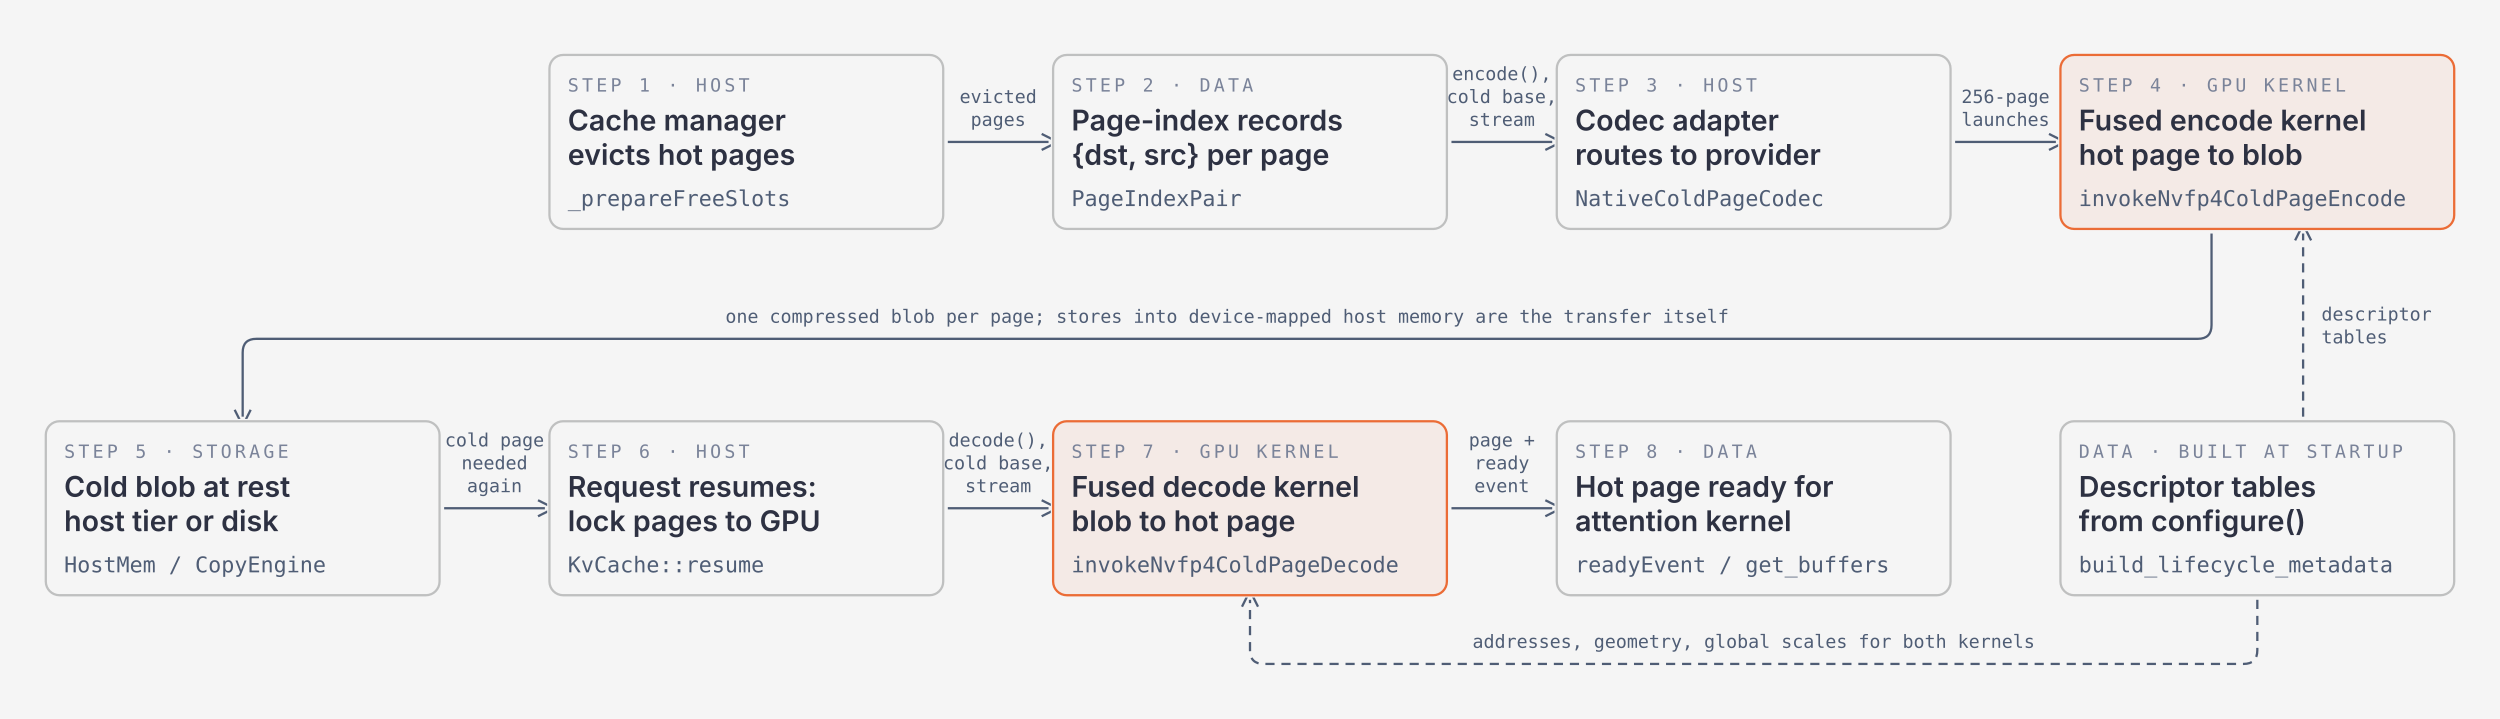
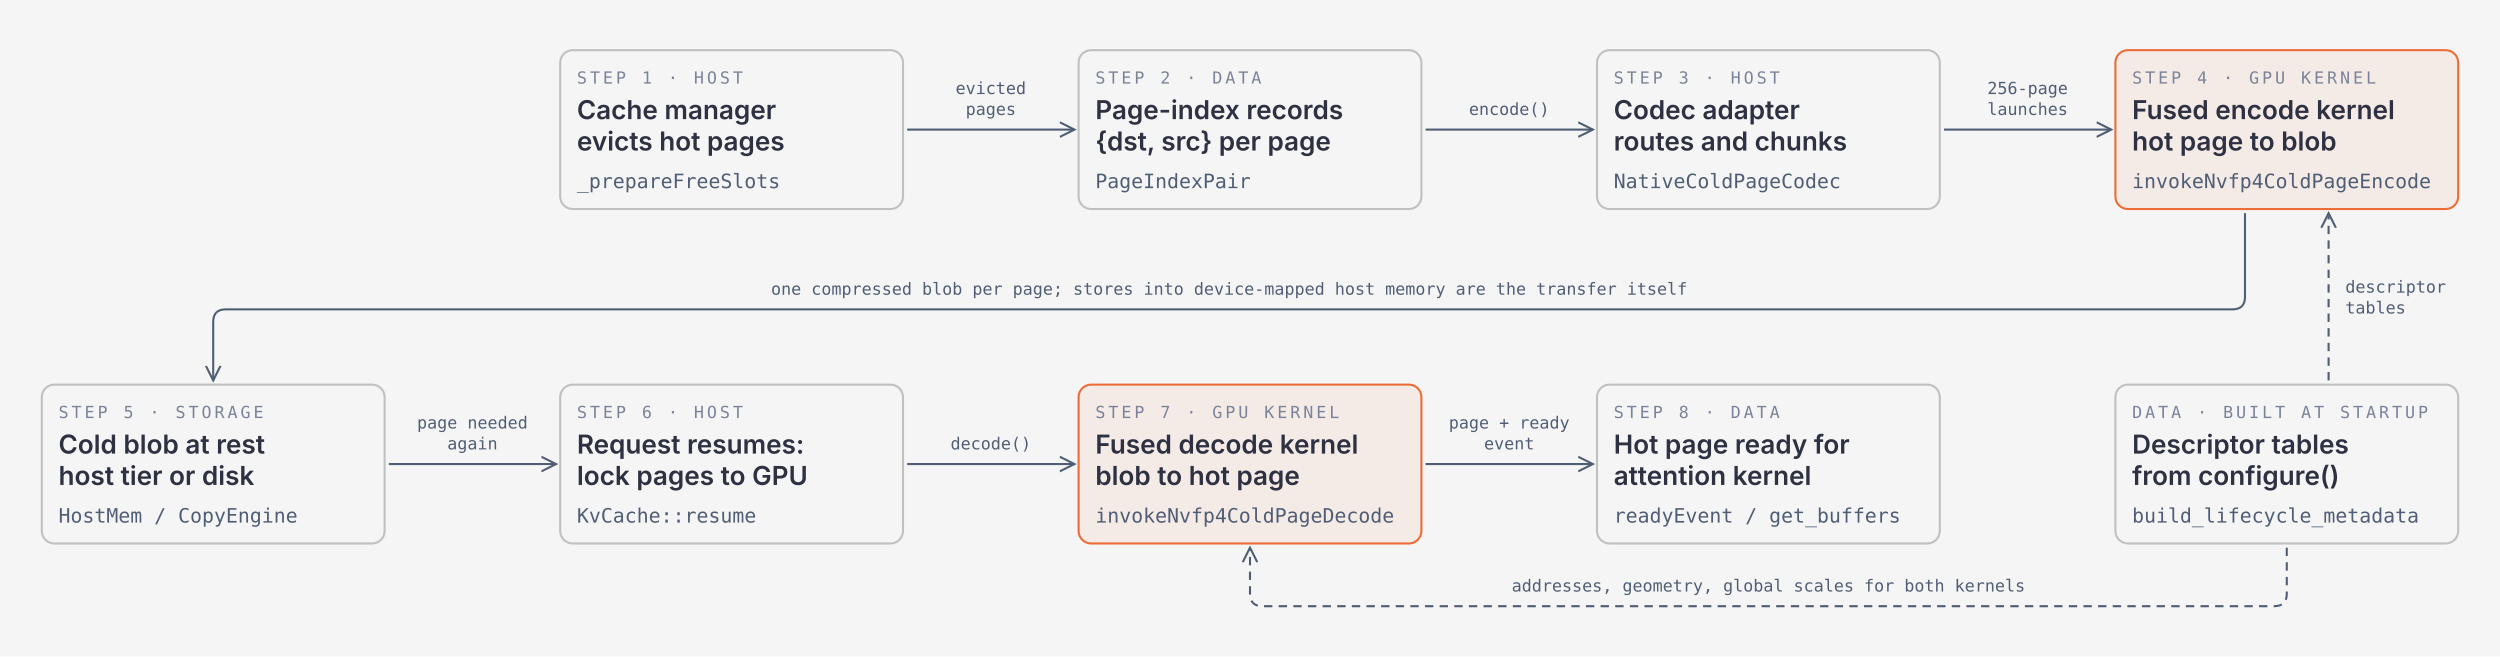
- <svg xmlns="http://www.w3.org/2000/svg" viewBox="0 0 1092 314" width="1092" height="314">
+ <svg xmlns="http://www.w3.org/2000/svg" viewBox="0 0 1196 314" width="1196" height="314">
  <defs>
    <marker id="ah" markerWidth="8" markerHeight="8" refX="7" refY="4" orient="auto" markerUnits="userSpaceOnUse">
-       <path d="M4,0.5 L11,4 L4,7.5" fill="none" stroke="#4f5d75" stroke-width="1" />
+       <path d="M0,0.5 L7,4 L0,7.5" fill="none" stroke="#4f5d75" stroke-width="1" />
    </marker>
  </defs>
-   <rect x="0" y="0" width="1092" height="314" fill="#f5f5f5" />
-   <path d="M414,62 L458,62" fill="none" stroke="#4f5d75" stroke-width="1" marker-end="url(#ah)" />
-   <text x="436" y="45" font-family="'Geist Mono','SFMono-Regular',Menlo,Consolas,monospace" font-size="8" font-weight="400" fill="#4f5d75" text-anchor="middle">evicted</text>
-   <text x="436" y="55" font-family="'Geist Mono','SFMono-Regular',Menlo,Consolas,monospace" font-size="8" font-weight="400" fill="#4f5d75" text-anchor="middle">pages</text>
-   <path d="M634,62 L678,62" fill="none" stroke="#4f5d75" stroke-width="1" marker-end="url(#ah)" />
-   <text x="656" y="35" font-family="'Geist Mono','SFMono-Regular',Menlo,Consolas,monospace" font-size="8" font-weight="400" fill="#4f5d75" text-anchor="middle">encode(),</text>
-   <text x="656" y="45" font-family="'Geist Mono','SFMono-Regular',Menlo,Consolas,monospace" font-size="8" font-weight="400" fill="#4f5d75" text-anchor="middle">cold base,</text>
-   <text x="656" y="55" font-family="'Geist Mono','SFMono-Regular',Menlo,Consolas,monospace" font-size="8" font-weight="400" fill="#4f5d75" text-anchor="middle">stream</text>
-   <path d="M854,62 L898,62" fill="none" stroke="#4f5d75" stroke-width="1" marker-end="url(#ah)" />
-   <text x="876" y="45" font-family="'Geist Mono','SFMono-Regular',Menlo,Consolas,monospace" font-size="8" font-weight="400" fill="#4f5d75" text-anchor="middle">256-page</text>
-   <text x="876" y="55" font-family="'Geist Mono','SFMono-Regular',Menlo,Consolas,monospace" font-size="8" font-weight="400" fill="#4f5d75" text-anchor="middle">launches</text>
-   <path d="M966,102 L966,142 Q966,148 960,148 L112,148 Q106,148 106,154 L106,182" fill="none" stroke="#4f5d75" stroke-width="1" marker-end="url(#ah)" />
-   <text x="536" y="141" font-family="'Geist Mono','SFMono-Regular',Menlo,Consolas,monospace" font-size="8" font-weight="400" fill="#4f5d75" text-anchor="middle">one compressed blob per page; stores into device-mapped host memory are the transfer itself</text>
-   <path d="M194,222 L238,222" fill="none" stroke="#4f5d75" stroke-width="1" marker-end="url(#ah)" />
-   <text x="216" y="195" font-family="'Geist Mono','SFMono-Regular',Menlo,Consolas,monospace" font-size="8" font-weight="400" fill="#4f5d75" text-anchor="middle">cold page</text>
-   <text x="216" y="205" font-family="'Geist Mono','SFMono-Regular',Menlo,Consolas,monospace" font-size="8" font-weight="400" fill="#4f5d75" text-anchor="middle">needed</text>
-   <text x="216" y="215" font-family="'Geist Mono','SFMono-Regular',Menlo,Consolas,monospace" font-size="8" font-weight="400" fill="#4f5d75" text-anchor="middle">again</text>
-   <path d="M414,222 L458,222" fill="none" stroke="#4f5d75" stroke-width="1" marker-end="url(#ah)" />
-   <text x="436" y="195" font-family="'Geist Mono','SFMono-Regular',Menlo,Consolas,monospace" font-size="8" font-weight="400" fill="#4f5d75" text-anchor="middle">decode(),</text>
-   <text x="436" y="205" font-family="'Geist Mono','SFMono-Regular',Menlo,Consolas,monospace" font-size="8" font-weight="400" fill="#4f5d75" text-anchor="middle">cold base,</text>
-   <text x="436" y="215" font-family="'Geist Mono','SFMono-Regular',Menlo,Consolas,monospace" font-size="8" font-weight="400" fill="#4f5d75" text-anchor="middle">stream</text>
-   <path d="M634,222 L678,222" fill="none" stroke="#4f5d75" stroke-width="1" marker-end="url(#ah)" />
-   <text x="656" y="195" font-family="'Geist Mono','SFMono-Regular',Menlo,Consolas,monospace" font-size="8" font-weight="400" fill="#4f5d75" text-anchor="middle">page +</text>
-   <text x="656" y="205" font-family="'Geist Mono','SFMono-Regular',Menlo,Consolas,monospace" font-size="8" font-weight="400" fill="#4f5d75" text-anchor="middle">ready</text>
-   <text x="656" y="215" font-family="'Geist Mono','SFMono-Regular',Menlo,Consolas,monospace" font-size="8" font-weight="400" fill="#4f5d75" text-anchor="middle">event</text>
-   <path d="M1006,182 L1006,102" fill="none" stroke="#4f5d75" stroke-width="1" stroke-dasharray="4,3" marker-end="url(#ah)" />
-   <text x="1014" y="140" font-family="'Geist Mono','SFMono-Regular',Menlo,Consolas,monospace" font-size="8" font-weight="400" fill="#4f5d75" text-anchor="start">descriptor</text>
-   <text x="1014" y="150" font-family="'Geist Mono','SFMono-Regular',Menlo,Consolas,monospace" font-size="8" font-weight="400" fill="#4f5d75" text-anchor="start">tables</text>
-   <path d="M986,262 L986,284 Q986,290 980,290 L552,290 Q546,290 546,284 L546,262" fill="none" stroke="#4f5d75" stroke-width="1" stroke-dasharray="4,3" marker-end="url(#ah)" />
-   <text x="766" y="283" font-family="'Geist Mono','SFMono-Regular',Menlo,Consolas,monospace" font-size="8" font-weight="400" fill="#4f5d75" text-anchor="middle">addresses, geometry, global scales for both kernels</text>
-   <rect x="240" y="24" width="172" height="76" rx="6" fill="#f5f5f5" stroke="#bfc0c0" stroke-width="1" />
-   <text x="248" y="40" font-family="'Geist Mono','SFMono-Regular',Menlo,Consolas,monospace" font-size="8" font-weight="500" fill="#7a8399" text-anchor="start" letter-spacing="1.4">STEP 1 · HOST</text>
-   <text x="248" y="57" font-family="'Geist','Inter',system-ui,-apple-system,'Segoe UI',sans-serif" font-size="12.5" font-weight="600" fill="#2d3142" text-anchor="start">Cache manager</text>
-   <text x="248" y="72" font-family="'Geist','Inter',system-ui,-apple-system,'Segoe UI',sans-serif" font-size="12.5" font-weight="600" fill="#2d3142" text-anchor="start">evicts hot pages</text>
-   <text x="248" y="90" font-family="'Geist Mono','SFMono-Regular',Menlo,Consolas,monospace" font-size="9.5" font-weight="400" fill="#4f5d75" text-anchor="start">_prepareFreeSlots</text>
-   <rect x="460" y="24" width="172" height="76" rx="6" fill="#f5f5f5" stroke="#bfc0c0" stroke-width="1" />
-   <text x="468" y="40" font-family="'Geist Mono','SFMono-Regular',Menlo,Consolas,monospace" font-size="8" font-weight="500" fill="#7a8399" text-anchor="start" letter-spacing="1.4">STEP 2 · DATA</text>
-   <text x="468" y="57" font-family="'Geist','Inter',system-ui,-apple-system,'Segoe UI',sans-serif" font-size="12.5" font-weight="600" fill="#2d3142" text-anchor="start">Page-index records</text>
-   <text x="468" y="72" font-family="'Geist','Inter',system-ui,-apple-system,'Segoe UI',sans-serif" font-size="12.5" font-weight="600" fill="#2d3142" text-anchor="start">{dst, src} per page</text>
-   <text x="468" y="90" font-family="'Geist Mono','SFMono-Regular',Menlo,Consolas,monospace" font-size="9.5" font-weight="400" fill="#4f5d75" text-anchor="start">PageIndexPair</text>
-   <rect x="680" y="24" width="172" height="76" rx="6" fill="#f5f5f5" stroke="#bfc0c0" stroke-width="1" />
-   <text x="688" y="40" font-family="'Geist Mono','SFMono-Regular',Menlo,Consolas,monospace" font-size="8" font-weight="500" fill="#7a8399" text-anchor="start" letter-spacing="1.4">STEP 3 · HOST</text>
-   <text x="688" y="57" font-family="'Geist','Inter',system-ui,-apple-system,'Segoe UI',sans-serif" font-size="12.5" font-weight="600" fill="#2d3142" text-anchor="start">Codec adapter</text>
-   <text x="688" y="72" font-family="'Geist','Inter',system-ui,-apple-system,'Segoe UI',sans-serif" font-size="12.5" font-weight="600" fill="#2d3142" text-anchor="start">routes to provider</text>
-   <text x="688" y="90" font-family="'Geist Mono','SFMono-Regular',Menlo,Consolas,monospace" font-size="9.5" font-weight="400" fill="#4f5d75" text-anchor="start">NativeColdPageCodec</text>
-   <rect x="900" y="24" width="172" height="76" rx="6" fill="rgba(235,108,54,0.08)" stroke="#eb6c36" stroke-width="1" />
-   <text x="908" y="40" font-family="'Geist Mono','SFMono-Regular',Menlo,Consolas,monospace" font-size="8" font-weight="500" fill="#7a8399" text-anchor="start" letter-spacing="1.4">STEP 4 · GPU KERNEL</text>
-   <text x="908" y="57" font-family="'Geist','Inter',system-ui,-apple-system,'Segoe UI',sans-serif" font-size="12.5" font-weight="600" fill="#2d3142" text-anchor="start">Fused encode kernel</text>
-   <text x="908" y="72" font-family="'Geist','Inter',system-ui,-apple-system,'Segoe UI',sans-serif" font-size="12.5" font-weight="600" fill="#2d3142" text-anchor="start">hot page to blob</text>
-   <text x="908" y="90" font-family="'Geist Mono','SFMono-Regular',Menlo,Consolas,monospace" font-size="9.5" font-weight="400" fill="#4f5d75" text-anchor="start">invokeNvfp4ColdPageEncode</text>
-   <rect x="20" y="184" width="172" height="76" rx="6" fill="#f5f5f5" stroke="#bfc0c0" stroke-width="1" />
+   <rect x="0" y="0" width="1196" height="314" fill="#f5f5f5" />
+   <path d="M434,62 L514,62" fill="none" stroke="#4f5d75" stroke-width="1" marker-end="url(#ah)" />
+   <text x="474" y="45" font-family="'Geist Mono','SFMono-Regular',Menlo,Consolas,monospace" font-size="8" font-weight="400" fill="#4f5d75" text-anchor="middle">evicted</text>
+   <text x="474" y="55" font-family="'Geist Mono','SFMono-Regular',Menlo,Consolas,monospace" font-size="8" font-weight="400" fill="#4f5d75" text-anchor="middle">pages</text>
+   <path d="M682,62 L762,62" fill="none" stroke="#4f5d75" stroke-width="1" marker-end="url(#ah)" />
+   <text x="722" y="55" font-family="'Geist Mono','SFMono-Regular',Menlo,Consolas,monospace" font-size="8" font-weight="400" fill="#4f5d75" text-anchor="middle">encode()</text>
+   <path d="M930,62 L1010,62" fill="none" stroke="#4f5d75" stroke-width="1" marker-end="url(#ah)" />
+   <text x="970" y="45" font-family="'Geist Mono','SFMono-Regular',Menlo,Consolas,monospace" font-size="8" font-weight="400" fill="#4f5d75" text-anchor="middle">256-page</text>
+   <text x="970" y="55" font-family="'Geist Mono','SFMono-Regular',Menlo,Consolas,monospace" font-size="8" font-weight="400" fill="#4f5d75" text-anchor="middle">launches</text>
+   <path d="M1074,102 L1074,142 Q1074,148 1068,148 L108,148 Q102,148 102,154 L102,182" fill="none" stroke="#4f5d75" stroke-width="1" marker-end="url(#ah)" />
+   <text x="588" y="141" font-family="'Geist Mono','SFMono-Regular',Menlo,Consolas,monospace" font-size="8" font-weight="400" fill="#4f5d75" text-anchor="middle">one compressed blob per page; stores into device-mapped host memory are the transfer itself</text>
+   <path d="M186,222 L266,222" fill="none" stroke="#4f5d75" stroke-width="1" marker-end="url(#ah)" />
+   <text x="226" y="205" font-family="'Geist Mono','SFMono-Regular',Menlo,Consolas,monospace" font-size="8" font-weight="400" fill="#4f5d75" text-anchor="middle">page needed</text>
+   <text x="226" y="215" font-family="'Geist Mono','SFMono-Regular',Menlo,Consolas,monospace" font-size="8" font-weight="400" fill="#4f5d75" text-anchor="middle">again</text>
+   <path d="M434,222 L514,222" fill="none" stroke="#4f5d75" stroke-width="1" marker-end="url(#ah)" />
+   <text x="474" y="215" font-family="'Geist Mono','SFMono-Regular',Menlo,Consolas,monospace" font-size="8" font-weight="400" fill="#4f5d75" text-anchor="middle">decode()</text>
+   <path d="M682,222 L762,222" fill="none" stroke="#4f5d75" stroke-width="1" marker-end="url(#ah)" />
+   <text x="722" y="205" font-family="'Geist Mono','SFMono-Regular',Menlo,Consolas,monospace" font-size="8" font-weight="400" fill="#4f5d75" text-anchor="middle">page + ready</text>
+   <text x="722" y="215" font-family="'Geist Mono','SFMono-Regular',Menlo,Consolas,monospace" font-size="8" font-weight="400" fill="#4f5d75" text-anchor="middle">event</text>
+   <path d="M1114,182 L1114,102" fill="none" stroke="#4f5d75" stroke-width="1" stroke-dasharray="4,3" marker-end="url(#ah)" />
+   <text x="1122" y="140" font-family="'Geist Mono','SFMono-Regular',Menlo,Consolas,monospace" font-size="8" font-weight="400" fill="#4f5d75" text-anchor="start">descriptor</text>
+   <text x="1122" y="150" font-family="'Geist Mono','SFMono-Regular',Menlo,Consolas,monospace" font-size="8" font-weight="400" fill="#4f5d75" text-anchor="start">tables</text>
+   <path d="M1094,262 L1094,284 Q1094,290 1088,290 L604,290 Q598,290 598,284 L598,262" fill="none" stroke="#4f5d75" stroke-width="1" stroke-dasharray="4,3" marker-end="url(#ah)" />
+   <text x="846" y="283" font-family="'Geist Mono','SFMono-Regular',Menlo,Consolas,monospace" font-size="8" font-weight="400" fill="#4f5d75" text-anchor="middle">addresses, geometry, global scales for both kernels</text>
+   <rect x="268" y="24" width="164" height="76" rx="6" fill="#f5f5f5" stroke="#bfc0c0" stroke-width="1" />
+   <text x="276" y="40" font-family="'Geist Mono','SFMono-Regular',Menlo,Consolas,monospace" font-size="8" font-weight="500" fill="#7a8399" text-anchor="start" letter-spacing="1.4">STEP 1 · HOST</text>
+   <text x="276" y="57" font-family="'Geist','Inter',system-ui,-apple-system,'Segoe UI',sans-serif" font-size="12.5" font-weight="600" fill="#2d3142" text-anchor="start">Cache manager</text>
+   <text x="276" y="72" font-family="'Geist','Inter',system-ui,-apple-system,'Segoe UI',sans-serif" font-size="12.5" font-weight="600" fill="#2d3142" text-anchor="start">evicts hot pages</text>
+   <text x="276" y="90" font-family="'Geist Mono','SFMono-Regular',Menlo,Consolas,monospace" font-size="9.5" font-weight="400" fill="#4f5d75" text-anchor="start">_prepareFreeSlots</text>
+   <rect x="516" y="24" width="164" height="76" rx="6" fill="#f5f5f5" stroke="#bfc0c0" stroke-width="1" />
+   <text x="524" y="40" font-family="'Geist Mono','SFMono-Regular',Menlo,Consolas,monospace" font-size="8" font-weight="500" fill="#7a8399" text-anchor="start" letter-spacing="1.4">STEP 2 · DATA</text>
+   <text x="524" y="57" font-family="'Geist','Inter',system-ui,-apple-system,'Segoe UI',sans-serif" font-size="12.5" font-weight="600" fill="#2d3142" text-anchor="start">Page-index records</text>
+   <text x="524" y="72" font-family="'Geist','Inter',system-ui,-apple-system,'Segoe UI',sans-serif" font-size="12.5" font-weight="600" fill="#2d3142" text-anchor="start">{dst, src} per page</text>
+   <text x="524" y="90" font-family="'Geist Mono','SFMono-Regular',Menlo,Consolas,monospace" font-size="9.5" font-weight="400" fill="#4f5d75" text-anchor="start">PageIndexPair</text>
+   <rect x="764" y="24" width="164" height="76" rx="6" fill="#f5f5f5" stroke="#bfc0c0" stroke-width="1" />
+   <text x="772" y="40" font-family="'Geist Mono','SFMono-Regular',Menlo,Consolas,monospace" font-size="8" font-weight="500" fill="#7a8399" text-anchor="start" letter-spacing="1.4">STEP 3 · HOST</text>
+   <text x="772" y="57" font-family="'Geist','Inter',system-ui,-apple-system,'Segoe UI',sans-serif" font-size="12.5" font-weight="600" fill="#2d3142" text-anchor="start">Codec adapter</text>
+   <text x="772" y="72" font-family="'Geist','Inter',system-ui,-apple-system,'Segoe UI',sans-serif" font-size="12.5" font-weight="600" fill="#2d3142" text-anchor="start">routes and chunks</text>
+   <text x="772" y="90" font-family="'Geist Mono','SFMono-Regular',Menlo,Consolas,monospace" font-size="9.5" font-weight="400" fill="#4f5d75" text-anchor="start">NativeColdPageCodec</text>
+   <rect x="1012" y="24" width="164" height="76" rx="6" fill="rgba(235,108,54,0.08)" stroke="#eb6c36" stroke-width="1" />
+   <text x="1020" y="40" font-family="'Geist Mono','SFMono-Regular',Menlo,Consolas,monospace" font-size="8" font-weight="500" fill="#7a8399" text-anchor="start" letter-spacing="1.4">STEP 4 · GPU KERNEL</text>
+   <text x="1020" y="57" font-family="'Geist','Inter',system-ui,-apple-system,'Segoe UI',sans-serif" font-size="12.5" font-weight="600" fill="#2d3142" text-anchor="start">Fused encode kernel</text>
+   <text x="1020" y="72" font-family="'Geist','Inter',system-ui,-apple-system,'Segoe UI',sans-serif" font-size="12.5" font-weight="600" fill="#2d3142" text-anchor="start">hot page to blob</text>
+   <text x="1020" y="90" font-family="'Geist Mono','SFMono-Regular',Menlo,Consolas,monospace" font-size="9.5" font-weight="400" fill="#4f5d75" text-anchor="start">invokeNvfp4ColdPageEncode</text>
+   <rect x="20" y="184" width="164" height="76" rx="6" fill="#f5f5f5" stroke="#bfc0c0" stroke-width="1" />
  <text x="28" y="200" font-family="'Geist Mono','SFMono-Regular',Menlo,Consolas,monospace" font-size="8" font-weight="500" fill="#7a8399" text-anchor="start" letter-spacing="1.4">STEP 5 · STORAGE</text>
  <text x="28" y="217" font-family="'Geist','Inter',system-ui,-apple-system,'Segoe UI',sans-serif" font-size="12.5" font-weight="600" fill="#2d3142" text-anchor="start">Cold blob at rest</text>
  <text x="28" y="232" font-family="'Geist','Inter',system-ui,-apple-system,'Segoe UI',sans-serif" font-size="12.5" font-weight="600" fill="#2d3142" text-anchor="start">host tier or disk</text>
  <text x="28" y="250" font-family="'Geist Mono','SFMono-Regular',Menlo,Consolas,monospace" font-size="9.5" font-weight="400" fill="#4f5d75" text-anchor="start">HostMem / CopyEngine</text>
-   <rect x="240" y="184" width="172" height="76" rx="6" fill="#f5f5f5" stroke="#bfc0c0" stroke-width="1" />
-   <text x="248" y="200" font-family="'Geist Mono','SFMono-Regular',Menlo,Consolas,monospace" font-size="8" font-weight="500" fill="#7a8399" text-anchor="start" letter-spacing="1.4">STEP 6 · HOST</text>
-   <text x="248" y="217" font-family="'Geist','Inter',system-ui,-apple-system,'Segoe UI',sans-serif" font-size="12.5" font-weight="600" fill="#2d3142" text-anchor="start">Request resumes:</text>
-   <text x="248" y="232" font-family="'Geist','Inter',system-ui,-apple-system,'Segoe UI',sans-serif" font-size="12.5" font-weight="600" fill="#2d3142" text-anchor="start">lock pages to GPU</text>
-   <text x="248" y="250" font-family="'Geist Mono','SFMono-Regular',Menlo,Consolas,monospace" font-size="9.5" font-weight="400" fill="#4f5d75" text-anchor="start">KvCache::resume</text>
-   <rect x="460" y="184" width="172" height="76" rx="6" fill="rgba(235,108,54,0.08)" stroke="#eb6c36" stroke-width="1" />
-   <text x="468" y="200" font-family="'Geist Mono','SFMono-Regular',Menlo,Consolas,monospace" font-size="8" font-weight="500" fill="#7a8399" text-anchor="start" letter-spacing="1.4">STEP 7 · GPU KERNEL</text>
-   <text x="468" y="217" font-family="'Geist','Inter',system-ui,-apple-system,'Segoe UI',sans-serif" font-size="12.5" font-weight="600" fill="#2d3142" text-anchor="start">Fused decode kernel</text>
-   <text x="468" y="232" font-family="'Geist','Inter',system-ui,-apple-system,'Segoe UI',sans-serif" font-size="12.5" font-weight="600" fill="#2d3142" text-anchor="start">blob to hot page</text>
-   <text x="468" y="250" font-family="'Geist Mono','SFMono-Regular',Menlo,Consolas,monospace" font-size="9.5" font-weight="400" fill="#4f5d75" text-anchor="start">invokeNvfp4ColdPageDecode</text>
-   <rect x="680" y="184" width="172" height="76" rx="6" fill="#f5f5f5" stroke="#bfc0c0" stroke-width="1" />
-   <text x="688" y="200" font-family="'Geist Mono','SFMono-Regular',Menlo,Consolas,monospace" font-size="8" font-weight="500" fill="#7a8399" text-anchor="start" letter-spacing="1.4">STEP 8 · DATA</text>
-   <text x="688" y="217" font-family="'Geist','Inter',system-ui,-apple-system,'Segoe UI',sans-serif" font-size="12.5" font-weight="600" fill="#2d3142" text-anchor="start">Hot page ready for</text>
-   <text x="688" y="232" font-family="'Geist','Inter',system-ui,-apple-system,'Segoe UI',sans-serif" font-size="12.5" font-weight="600" fill="#2d3142" text-anchor="start">attention kernel</text>
-   <text x="688" y="250" font-family="'Geist Mono','SFMono-Regular',Menlo,Consolas,monospace" font-size="9.5" font-weight="400" fill="#4f5d75" text-anchor="start">readyEvent / get_buffers</text>
-   <rect x="900" y="184" width="172" height="76" rx="6" fill="#f5f5f5" stroke="#bfc0c0" stroke-width="1" />
-   <text x="908" y="200" font-family="'Geist Mono','SFMono-Regular',Menlo,Consolas,monospace" font-size="8" font-weight="500" fill="#7a8399" text-anchor="start" letter-spacing="1.4">DATA · BUILT AT STARTUP</text>
-   <text x="908" y="217" font-family="'Geist','Inter',system-ui,-apple-system,'Segoe UI',sans-serif" font-size="12.5" font-weight="600" fill="#2d3142" text-anchor="start">Descriptor tables</text>
-   <text x="908" y="232" font-family="'Geist','Inter',system-ui,-apple-system,'Segoe UI',sans-serif" font-size="12.5" font-weight="600" fill="#2d3142" text-anchor="start">from configure()</text>
-   <text x="908" y="250" font-family="'Geist Mono','SFMono-Regular',Menlo,Consolas,monospace" font-size="9.5" font-weight="400" fill="#4f5d75" text-anchor="start">build_lifecycle_metadata</text>
+   <rect x="268" y="184" width="164" height="76" rx="6" fill="#f5f5f5" stroke="#bfc0c0" stroke-width="1" />
+   <text x="276" y="200" font-family="'Geist Mono','SFMono-Regular',Menlo,Consolas,monospace" font-size="8" font-weight="500" fill="#7a8399" text-anchor="start" letter-spacing="1.4">STEP 6 · HOST</text>
+   <text x="276" y="217" font-family="'Geist','Inter',system-ui,-apple-system,'Segoe UI',sans-serif" font-size="12.5" font-weight="600" fill="#2d3142" text-anchor="start">Request resumes:</text>
+   <text x="276" y="232" font-family="'Geist','Inter',system-ui,-apple-system,'Segoe UI',sans-serif" font-size="12.5" font-weight="600" fill="#2d3142" text-anchor="start">lock pages to GPU</text>
+   <text x="276" y="250" font-family="'Geist Mono','SFMono-Regular',Menlo,Consolas,monospace" font-size="9.5" font-weight="400" fill="#4f5d75" text-anchor="start">KvCache::resume</text>
+   <rect x="516" y="184" width="164" height="76" rx="6" fill="rgba(235,108,54,0.08)" stroke="#eb6c36" stroke-width="1" />
+   <text x="524" y="200" font-family="'Geist Mono','SFMono-Regular',Menlo,Consolas,monospace" font-size="8" font-weight="500" fill="#7a8399" text-anchor="start" letter-spacing="1.4">STEP 7 · GPU KERNEL</text>
+   <text x="524" y="217" font-family="'Geist','Inter',system-ui,-apple-system,'Segoe UI',sans-serif" font-size="12.5" font-weight="600" fill="#2d3142" text-anchor="start">Fused decode kernel</text>
+   <text x="524" y="232" font-family="'Geist','Inter',system-ui,-apple-system,'Segoe UI',sans-serif" font-size="12.5" font-weight="600" fill="#2d3142" text-anchor="start">blob to hot page</text>
+   <text x="524" y="250" font-family="'Geist Mono','SFMono-Regular',Menlo,Consolas,monospace" font-size="9.5" font-weight="400" fill="#4f5d75" text-anchor="start">invokeNvfp4ColdPageDecode</text>
+   <rect x="764" y="184" width="164" height="76" rx="6" fill="#f5f5f5" stroke="#bfc0c0" stroke-width="1" />
+   <text x="772" y="200" font-family="'Geist Mono','SFMono-Regular',Menlo,Consolas,monospace" font-size="8" font-weight="500" fill="#7a8399" text-anchor="start" letter-spacing="1.4">STEP 8 · DATA</text>
+   <text x="772" y="217" font-family="'Geist','Inter',system-ui,-apple-system,'Segoe UI',sans-serif" font-size="12.5" font-weight="600" fill="#2d3142" text-anchor="start">Hot page ready for</text>
+   <text x="772" y="232" font-family="'Geist','Inter',system-ui,-apple-system,'Segoe UI',sans-serif" font-size="12.5" font-weight="600" fill="#2d3142" text-anchor="start">attention kernel</text>
+   <text x="772" y="250" font-family="'Geist Mono','SFMono-Regular',Menlo,Consolas,monospace" font-size="9.5" font-weight="400" fill="#4f5d75" text-anchor="start">readyEvent / get_buffers</text>
+   <rect x="1012" y="184" width="164" height="76" rx="6" fill="#f5f5f5" stroke="#bfc0c0" stroke-width="1" />
+   <text x="1020" y="200" font-family="'Geist Mono','SFMono-Regular',Menlo,Consolas,monospace" font-size="8" font-weight="500" fill="#7a8399" text-anchor="start" letter-spacing="1.4">DATA · BUILT AT STARTUP</text>
+   <text x="1020" y="217" font-family="'Geist','Inter',system-ui,-apple-system,'Segoe UI',sans-serif" font-size="12.5" font-weight="600" fill="#2d3142" text-anchor="start">Descriptor tables</text>
+   <text x="1020" y="232" font-family="'Geist','Inter',system-ui,-apple-system,'Segoe UI',sans-serif" font-size="12.5" font-weight="600" fill="#2d3142" text-anchor="start">from configure()</text>
+   <text x="1020" y="250" font-family="'Geist Mono','SFMono-Regular',Menlo,Consolas,monospace" font-size="9.5" font-weight="400" fill="#4f5d75" text-anchor="start">build_lifecycle_metadata</text>
</svg>
